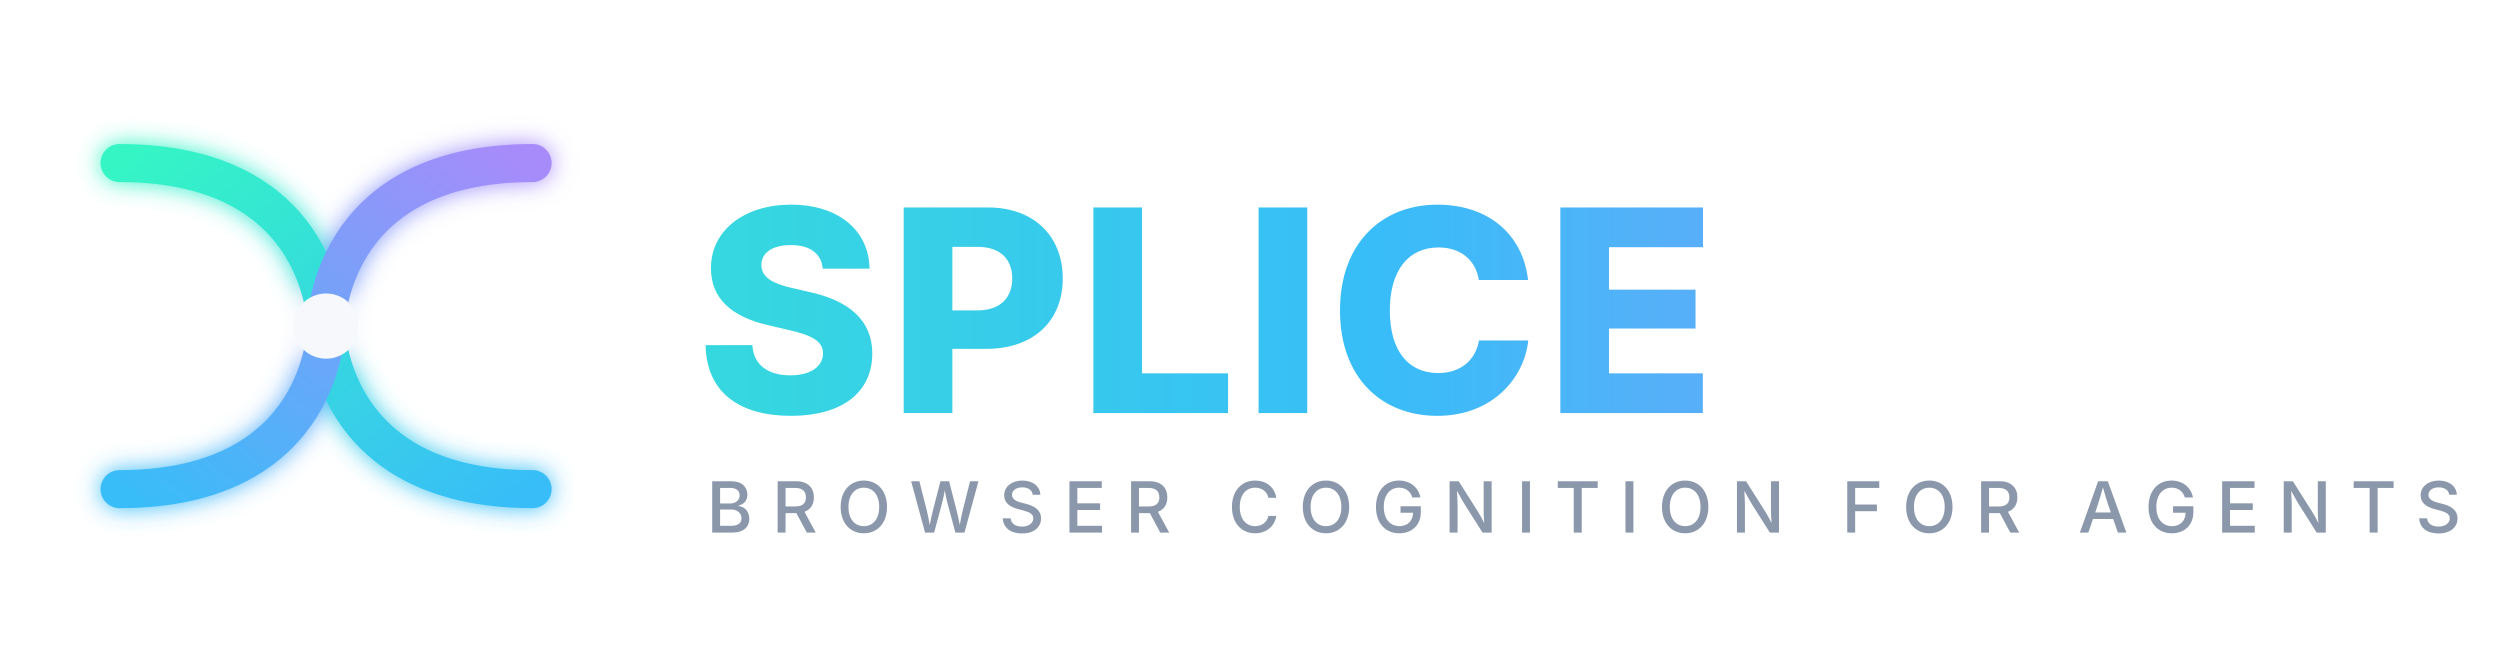
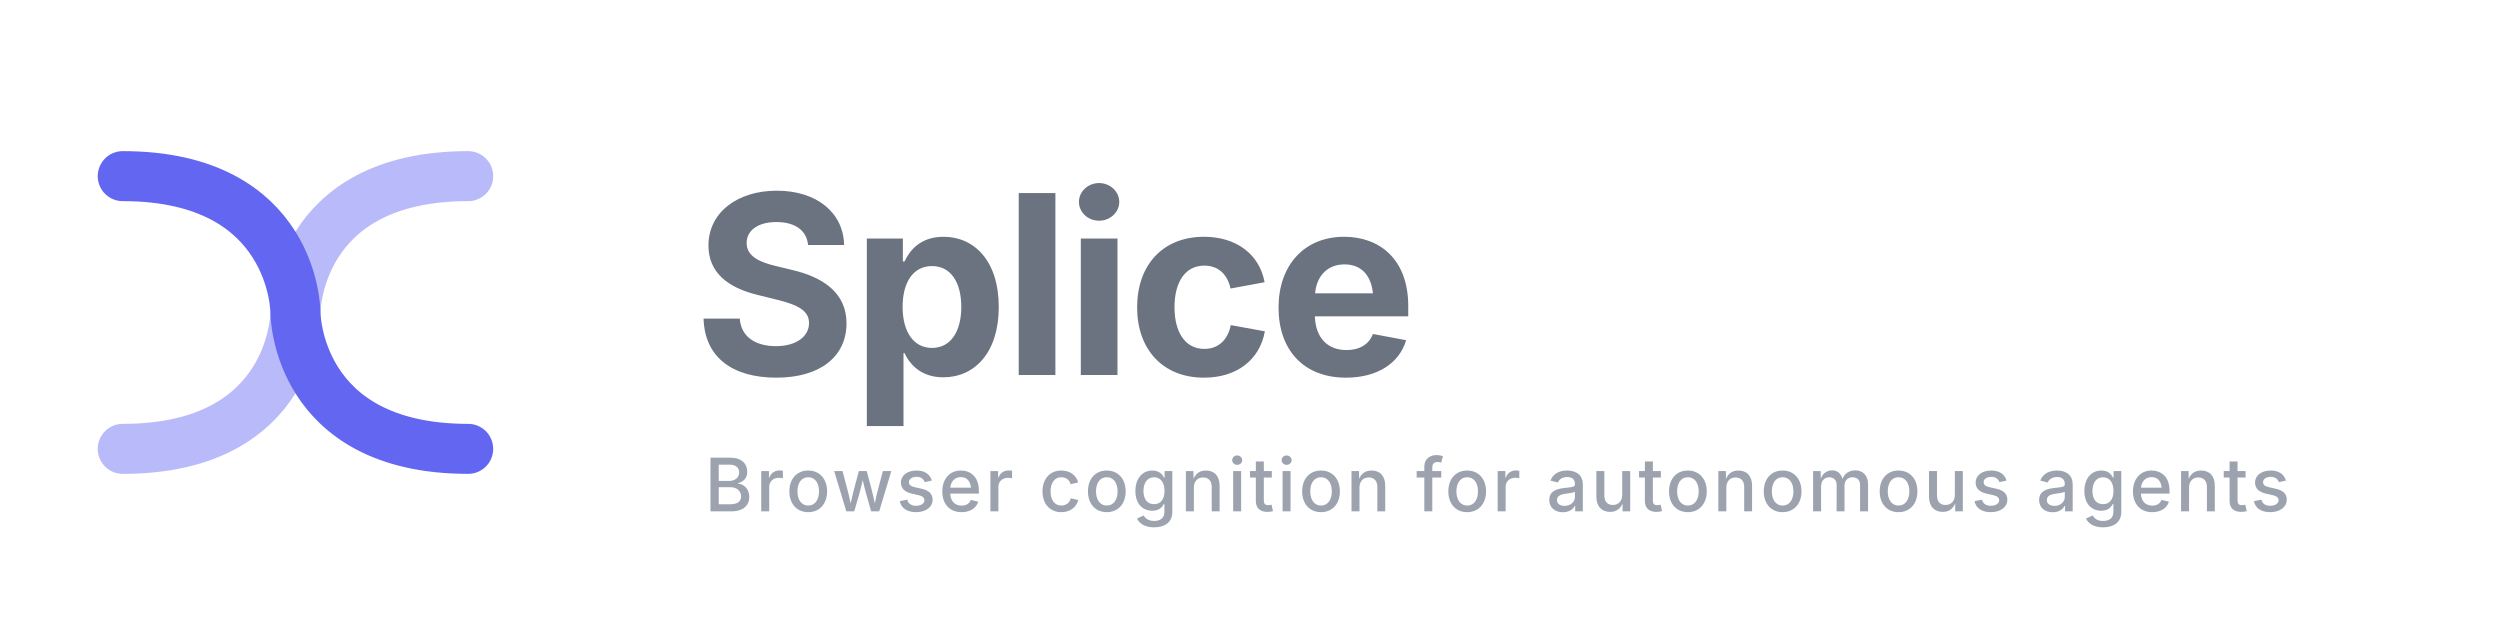
- <svg xmlns="http://www.w3.org/2000/svg" viewBox="0 0 460 120" width="460" height="120" role="img" aria-label="Splice — browser cognition infrastructure for autonomous agents">
+ <svg xmlns="http://www.w3.org/2000/svg" viewBox="0 0 440 110" width="440" height="110" role="img" aria-label="Splice — browser cognition for autonomous agents">
  <defs>
-     <linearGradient id="strandA" x1="0%" y1="0%" x2="100%" y2="100%">
-       <stop offset="0%" stop-color="#34f5c5" />
-       <stop offset="100%" stop-color="#38bdf8" />
-     </linearGradient>
-     <linearGradient id="strandB" x1="100%" y1="0%" x2="0%" y2="100%">
-       <stop offset="0%" stop-color="#a78bfa" />
-       <stop offset="100%" stop-color="#38bdf8" />
-     </linearGradient>
-     <linearGradient id="wordmark" x1="0%" y1="0%" x2="100%" y2="0%" gradientUnits="userSpaceOnUse">
-       <stop offset="0%" stop-color="#34f5c5" />
-       <stop offset="55%" stop-color="#38bdf8" />
-       <stop offset="100%" stop-color="#a78bfa" />
-       <animateTransform attributeName="gradientTransform" type="translate" values="-460 0; 460 0; -460 0" dur="6s" repeatCount="indefinite" />
-     </linearGradient>
-     <filter id="glow" x="-40%" y="-40%" width="180%" height="180%">
-       <feGaussianBlur stdDeviation="2.2" result="blur" />
-       <feMerge>
-         <feMergeNode in="blur" />
-         <feMergeNode in="SourceGraphic" />
-       </feMerge>
-     </filter>
    <style>
-       .strand { fill: none; stroke-width: 7; stroke-linecap: round; }
-       .weaveA { stroke-dasharray: 210; animation: weave 3.6s cubic-bezier(0.45, 0, 0.25, 1) infinite; }
-       .weaveB { stroke-dasharray: 210; animation: weave 3.6s cubic-bezier(0.45, 0, 0.25, 1) infinite reverse; }
-       .pulse { animation: pulse 3.6s ease-in-out infinite; transform-origin: 60px 60px; }
+       .strand {
+         fill: none;
+         stroke: #6366f1;
+         stroke-width: 11;
+         stroke-linecap: round;
+         stroke-dasharray: 210;
+         animation: weave 4s cubic-bezier(0.45, 0, 0.25, 1) infinite;
+       }
+       .strand-b { opacity: 0.45; animation-direction: reverse; }
      @keyframes weave {
-         0%   { stroke-dashoffset: 210; opacity: 0.25; }
-         45%  { stroke-dashoffset: 0;   opacity: 1; }
-         80%  { stroke-dashoffset: 0;   opacity: 1; }
-         100% { stroke-dashoffset: -210; opacity: 0.25; }
-       }
-       @keyframes pulse {
-         0%, 100% { transform: scale(1); }
-         60% { transform: scale(1.05); }
+         0%   { stroke-dashoffset: 210; }
+         40%  { stroke-dashoffset: 0; }
+         85%  { stroke-dashoffset: 0; }
+         100% { stroke-dashoffset: -210; }
      }
      @media (prefers-reduced-motion: reduce) {
-         .weaveA, .weaveB { animation: none; stroke-dashoffset: 0; }
-         .pulse { animation: none; }
-         #wordmark animateTransform { display: none; }
+         .strand { animation: none; stroke-dashoffset: 0; }
      }
    </style>
  </defs>
-   <g class="pulse" filter="url(#glow)">
-     <path class="strand weaveA" stroke="url(#strandA)" d="M 22 30 C 60 30, 60 60, 60 60 C 60 60, 60 90, 98 90" />
-     <path class="strand weaveB" stroke="url(#strandB)" d="M 98 30 C 60 30, 60 60, 60 60 C 60 60, 60 90, 22 90" />
-     <circle cx="60" cy="60" r="6" fill="#f6f8fc" />
+   <g transform="translate(4, 7) scale(0.8)">
+     <path class="strand" d="M 22 30 C 60 30, 60 60, 60 60 C 60 60, 60 90, 98 90" />
+     <path class="strand strand-b" d="M 98 30 C 60 30, 60 60, 60 60 C 60 60, 60 90, 22 90" />
  </g>
-   <text x="128" y="76" font-family="Inter, 'Segoe UI', system-ui, -apple-system, sans-serif" font-size="52" font-weight="800" letter-spacing="1" fill="url(#wordmark)">SPLICE</text>
-   <text x="130" y="98" font-family="Inter, 'Segoe UI', system-ui, -apple-system, sans-serif" font-size="13" font-weight="500" letter-spacing="3.5" fill="#8b97ab">BROWSER COGNITION FOR AGENTS</text>
+   <text x="122" y="66" font-family="Inter, 'Segoe UI', system-ui, -apple-system, sans-serif" font-size="44" font-weight="700" letter-spacing="-1" fill="#6b7280">Splice</text>
+   <text x="124" y="90" font-family="Inter, 'Segoe UI', system-ui, -apple-system, sans-serif" font-size="13" font-weight="500" letter-spacing="0.5" fill="#9ca3af">Browser cognition for autonomous agents</text>
</svg>
